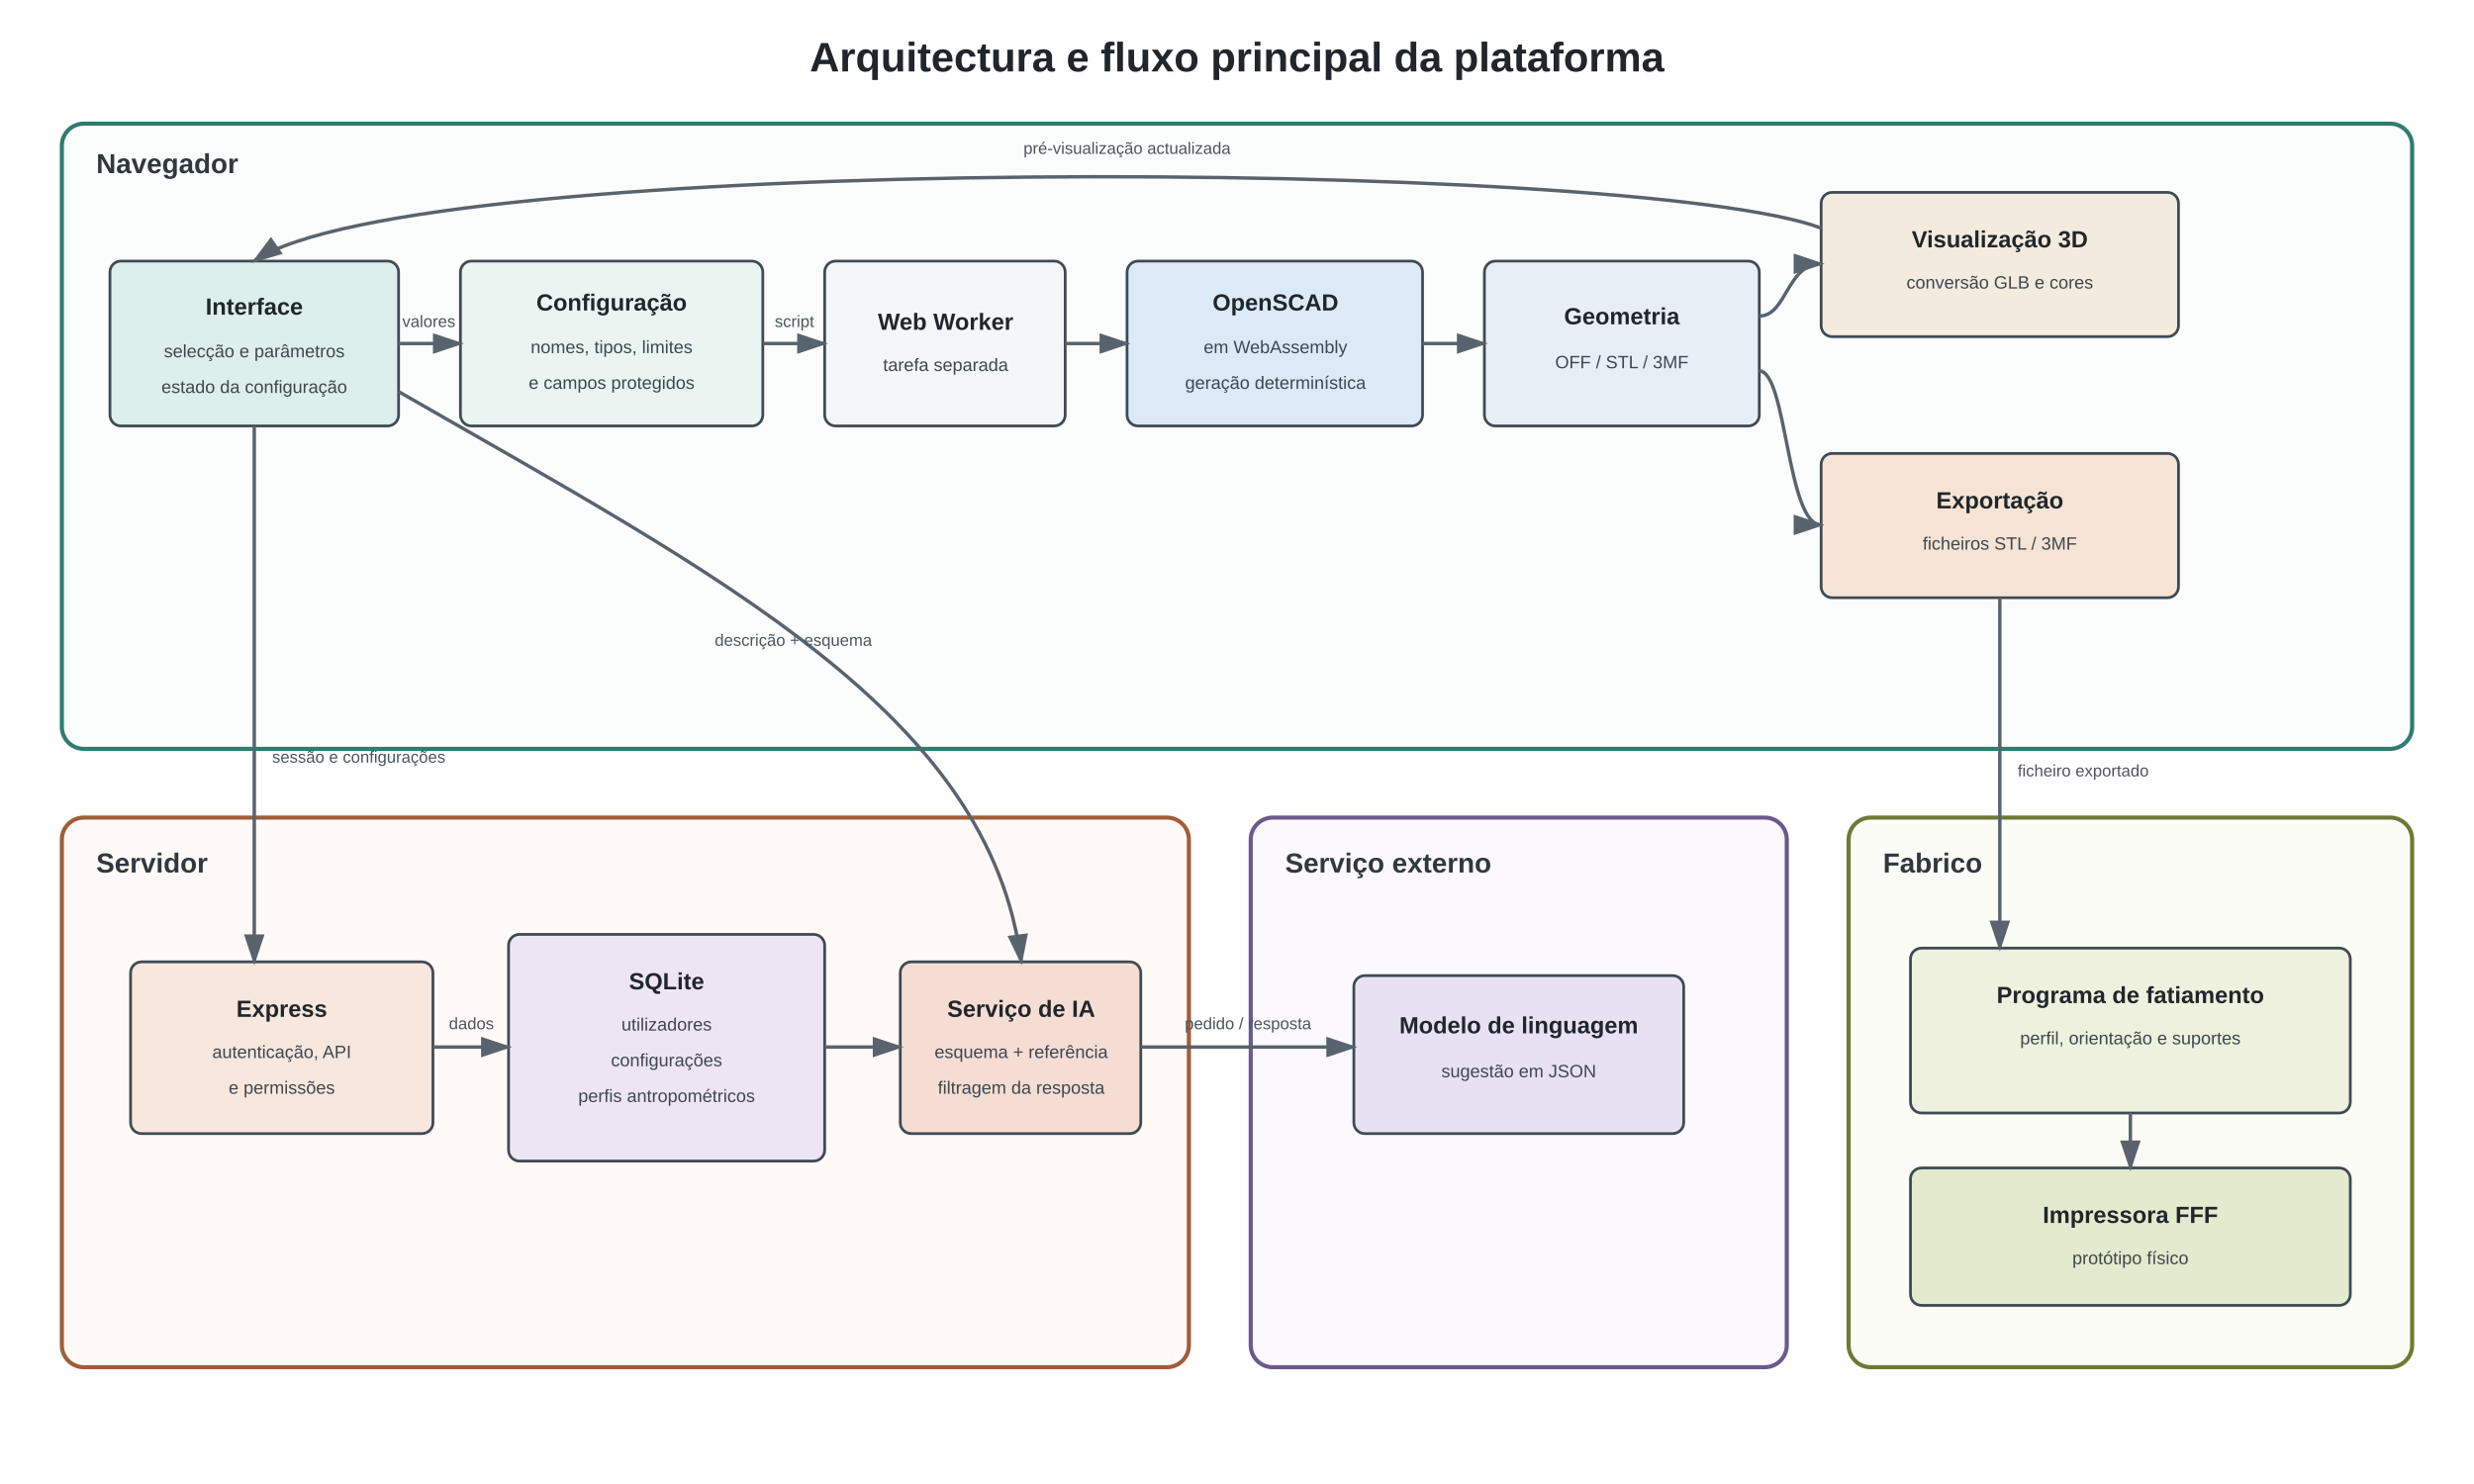
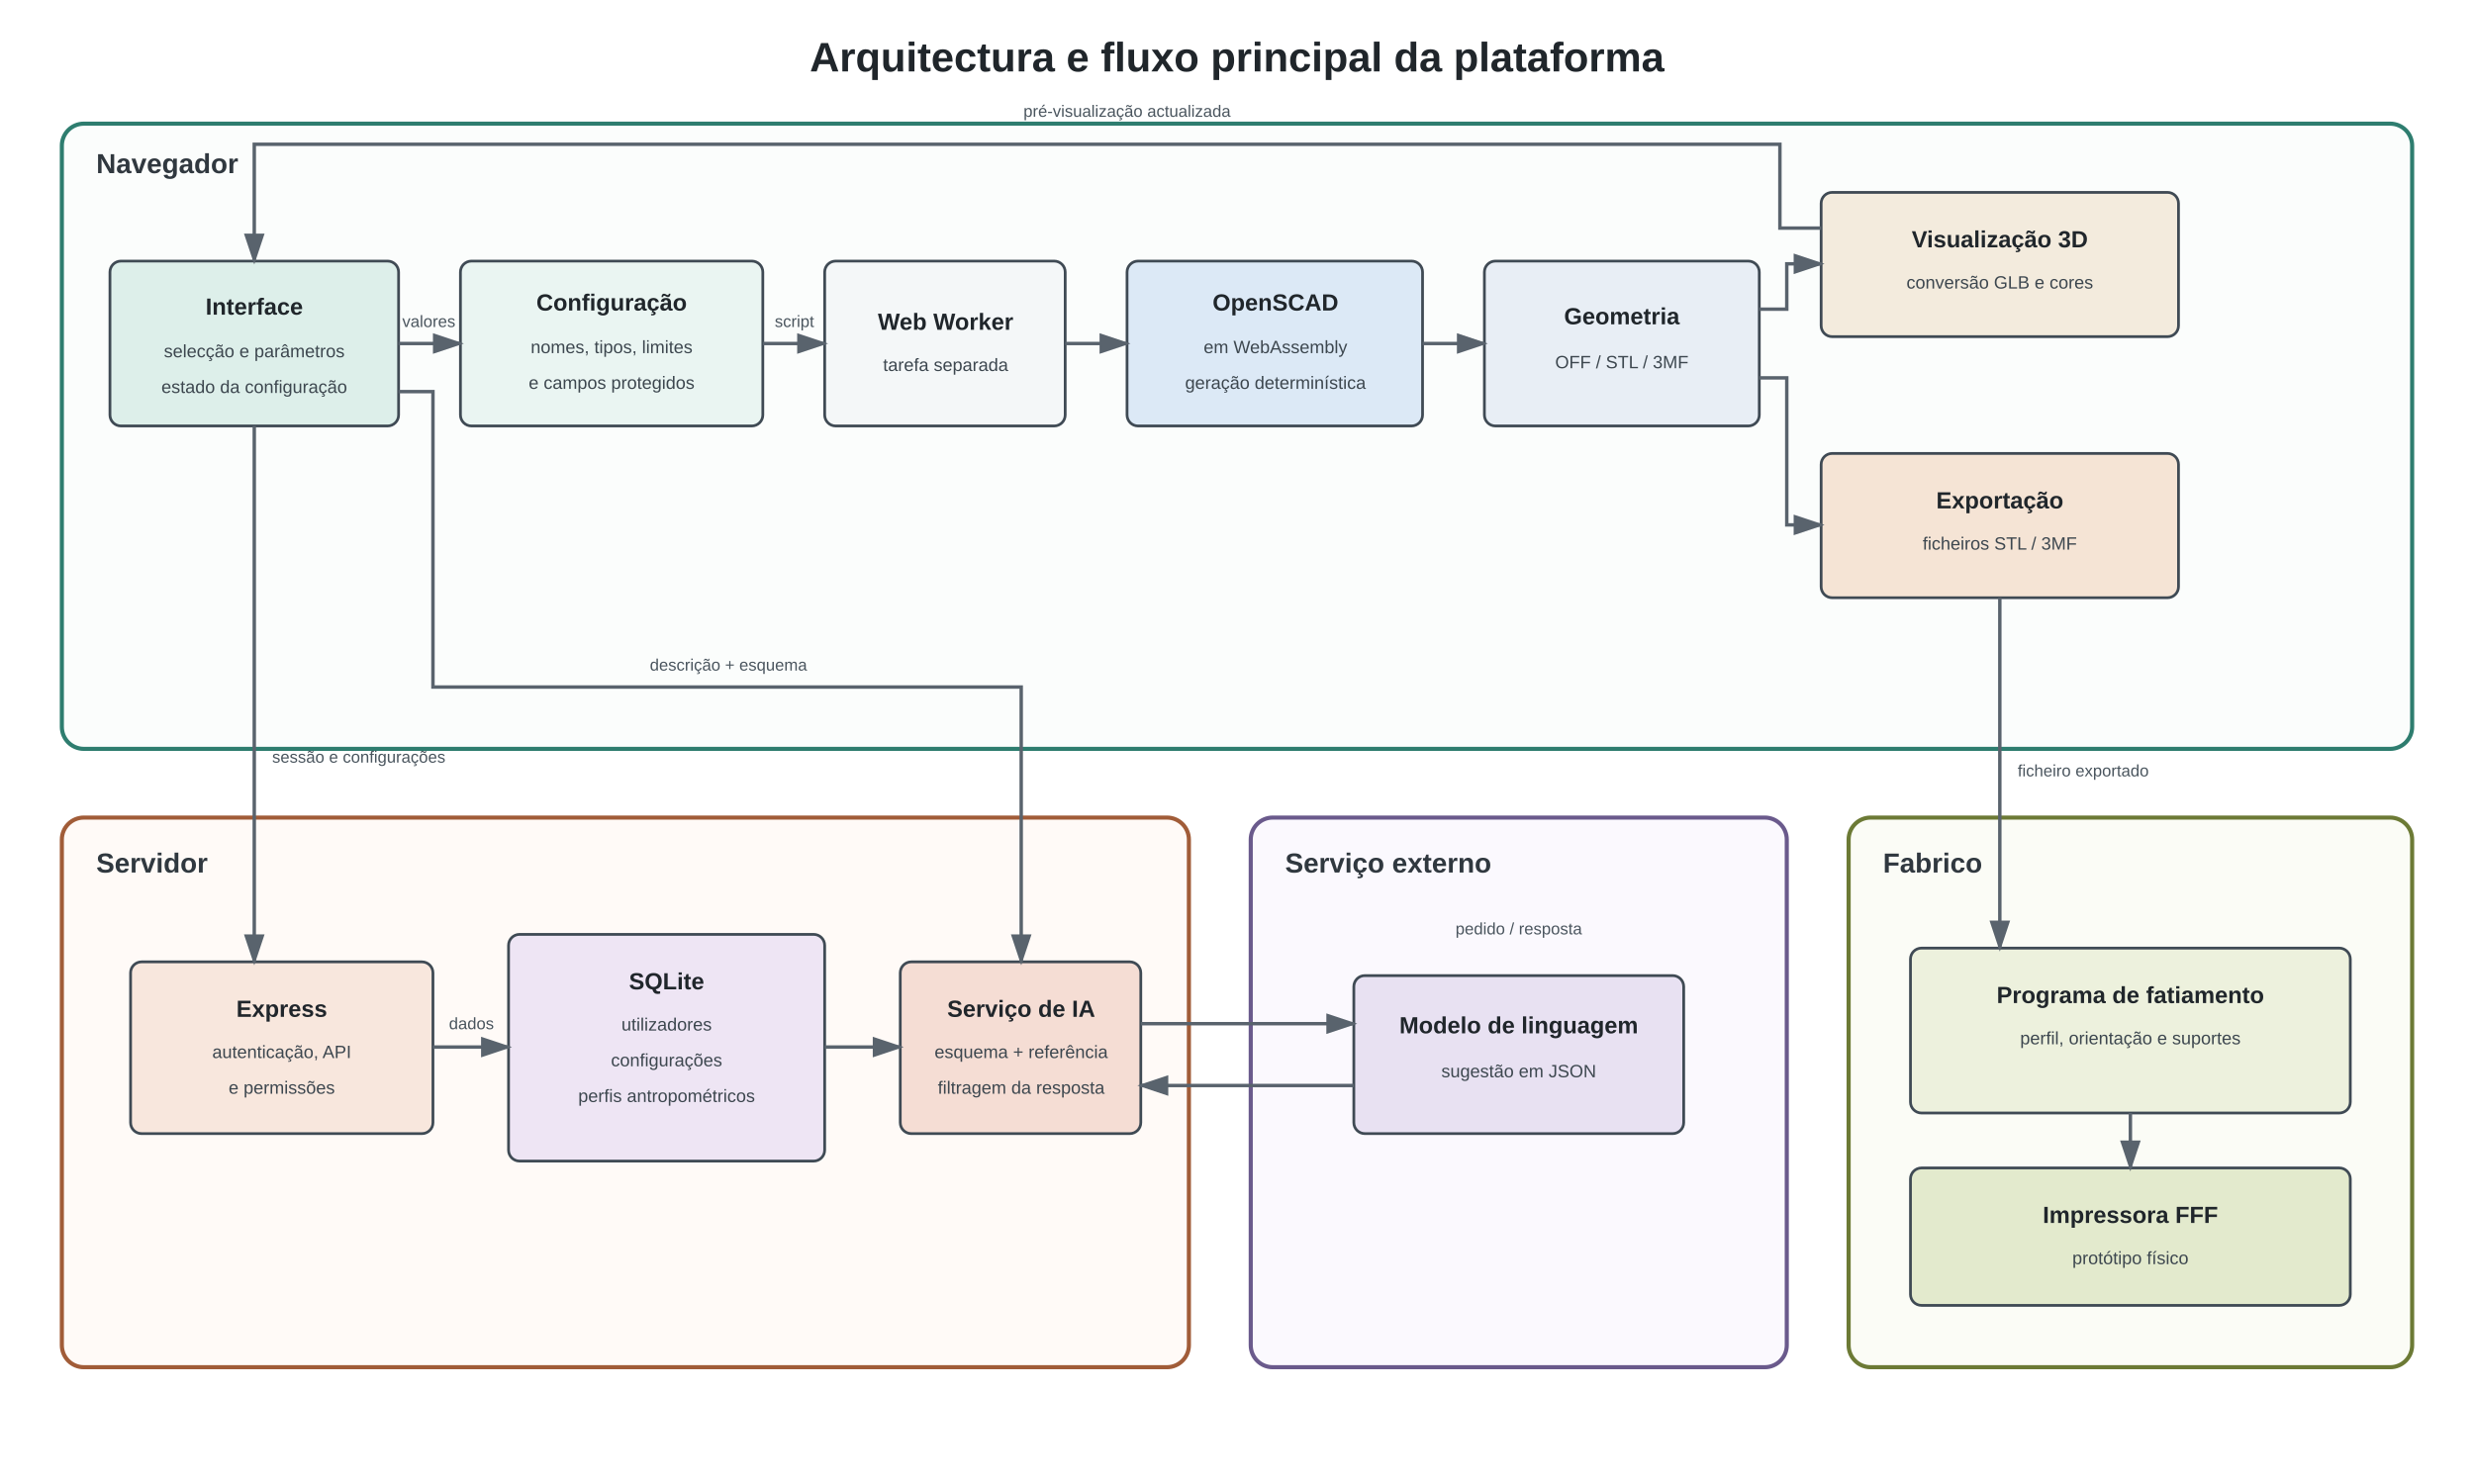
<svg xmlns="http://www.w3.org/2000/svg" width="1800" height="1080" viewBox="0 0 1800 1080">
  <defs>
    <marker id="arrow" markerWidth="10" markerHeight="10" refX="8" refY="3" orient="auto" markerUnits="strokeWidth">
      <path d="M0,0 L0,6 L9,3 z" fill="#59636d" />
    </marker>
    <style>
      .title { font-family: Arial, sans-serif; font-size: 30px; font-weight: 700; fill: #20262b; }
      .cluster-title { font-family: Arial, sans-serif; font-size: 20px; font-weight: 700; fill: #30383f; }
      .node-title { font-family: Arial, sans-serif; font-size: 17px; font-weight: 700; fill: #20262b; }
      .node-text { font-family: Arial, sans-serif; font-size: 13px; font-weight: 400; fill: #3d474f; }
      .edge-text { font-family: Arial, sans-serif; font-size: 12px; font-weight: 400; fill: #4a555e; }
      .box { stroke: #3f4a54; stroke-width: 2; rx: 8; }
      .edge { fill: none; stroke: #59636d; stroke-width: 2.5; marker-end: url(#arrow); }
    </style>
  </defs>
  <rect width="1800" height="1080" fill="#ffffff" />
  <text class="title" x="900" y="52" text-anchor="middle">Arquitectura e fluxo principal da plataforma</text>
  <rect x="45" y="90" width="1710" height="455" rx="16" fill="#fbfdfc" stroke="#2e7d6f" stroke-width="3" />
  <text class="cluster-title" x="70" y="126">Navegador</text>
  <rect class="box" x="80" y="190" width="210" height="120" fill="#ddefea" />
  <text class="node-title" x="185" y="229" text-anchor="middle">Interface</text>
  <text class="node-text" x="185" y="260" text-anchor="middle">selecção e parâmetros</text>
  <text class="node-text" x="185" y="286" text-anchor="middle">estado da configuração</text>
  <rect class="box" x="335" y="190" width="220" height="120" fill="#eaf5f2" />
  <text class="node-title" x="445" y="226" text-anchor="middle">Configuração</text>
  <text class="node-text" x="445" y="257" text-anchor="middle">nomes, tipos, limites</text>
  <text class="node-text" x="445" y="283" text-anchor="middle">e campos protegidos</text>
  <rect class="box" x="600" y="190" width="175" height="120" fill="#f4f7f8" />
  <text class="node-title" x="688" y="240" text-anchor="middle">Web Worker</text>
  <text class="node-text" x="688" y="270" text-anchor="middle">tarefa separada</text>
  <rect class="box" x="820" y="190" width="215" height="120" fill="#dce9f6" />
  <text class="node-title" x="928" y="226" text-anchor="middle">OpenSCAD</text>
  <text class="node-text" x="928" y="257" text-anchor="middle">em WebAssembly</text>
  <text class="node-text" x="928" y="283" text-anchor="middle">geração determinística</text>
  <rect class="box" x="1080" y="190" width="200" height="120" fill="#e8eef5" />
  <text class="node-title" x="1180" y="236" text-anchor="middle">Geometria</text>
  <text class="node-text" x="1180" y="268" text-anchor="middle">OFF / STL / 3MF</text>
  <rect class="box" x="1325" y="140" width="260" height="105" fill="#f3ebdd" />
  <text class="node-title" x="1455" y="180" text-anchor="middle">Visualização 3D</text>
  <text class="node-text" x="1455" y="210" text-anchor="middle">conversão GLB e cores</text>
  <rect class="box" x="1325" y="330" width="260" height="105" fill="#f5e4d5" />
  <text class="node-title" x="1455" y="370" text-anchor="middle">Exportação</text>
  <text class="node-text" x="1455" y="400" text-anchor="middle">ficheiros STL / 3MF</text>
  <path class="edge" d="M290 250 H335" />
  <text class="edge-text" x="312" y="238" text-anchor="middle">valores</text>
  <path class="edge" d="M555 250 H600" />
  <text class="edge-text" x="578" y="238" text-anchor="middle">script</text>
  <path class="edge" d="M775 250 H820" />
  <path class="edge" d="M1035 250 H1080" />
-   <path class="edge" d="M1280 230 C1300 230 1300 192 1325 192" />
-   <path class="edge" d="M1280 270 C1300 270 1300 382 1325 382" />
-   <path class="edge" d="M1325 166 C1190 115 300 110 185 190" />
-   <text class="edge-text" x="820" y="112" text-anchor="middle">pré-visualização actualizada</text>
+   <path class="edge" d="M1280 225 H1300 V192 H1325" />
+   <path class="edge" d="M1280 275 H1300 V382 H1325" />
+   <path class="edge" d="M1325 166 H1295 V105 H185 V190" />
+   <text class="edge-text" x="820" y="85" text-anchor="middle">pré-visualização actualizada</text>
  <rect x="45" y="595" width="820" height="400" rx="16" fill="#fffaf7" stroke="#a15c38" stroke-width="3" />
  <text class="cluster-title" x="70" y="635">Servidor</text>
  <rect class="box" x="95" y="700" width="220" height="125" fill="#f8e7dd" />
  <text class="node-title" x="205" y="740" text-anchor="middle">Express</text>
  <text class="node-text" x="205" y="770" text-anchor="middle">autenticação, API</text>
  <text class="node-text" x="205" y="796" text-anchor="middle">e permissões</text>
  <rect class="box" x="370" y="680" width="230" height="165" fill="#eee5f4" />
  <text class="node-title" x="485" y="720" text-anchor="middle">SQLite</text>
  <text class="node-text" x="485" y="750" text-anchor="middle">utilizadores</text>
  <text class="node-text" x="485" y="776" text-anchor="middle">configurações</text>
  <text class="node-text" x="485" y="802" text-anchor="middle">perfis antropométricos</text>
  <rect class="box" x="655" y="700" width="175" height="125" fill="#f5ddd4" />
  <text class="node-title" x="743" y="740" text-anchor="middle">Serviço de IA</text>
  <text class="node-text" x="743" y="770" text-anchor="middle">esquema + referência</text>
  <text class="node-text" x="743" y="796" text-anchor="middle">filtragem da resposta</text>
  <path class="edge" d="M315 762 H370" />
  <text class="edge-text" x="343" y="749" text-anchor="middle">dados</text>
  <path class="edge" d="M600 762 H655" />
  <rect x="910" y="595" width="390" height="400" rx="16" fill="#fbf9fe" stroke="#6a5a8c" stroke-width="3" />
  <text class="cluster-title" x="935" y="635">Serviço externo</text>
  <rect class="box" x="985" y="710" width="240" height="115" fill="#e8e1f2" />
  <text class="node-title" x="1105" y="752" text-anchor="middle">Modelo de linguagem</text>
  <text class="node-text" x="1105" y="784" text-anchor="middle">sugestão em JSON</text>
-   <path class="edge" d="M830 762 H985" />
-   <text class="edge-text" x="908" y="749" text-anchor="middle">pedido / resposta</text>
+   <path class="edge" d="M830 745 H985" />
+   <path class="edge" d="M985 790 H830" />
+   <text class="edge-text" x="1105" y="680" text-anchor="middle">pedido / resposta</text>
  <rect x="1345" y="595" width="410" height="400" rx="16" fill="#fbfcf6" stroke="#6c7a35" stroke-width="3" />
  <text class="cluster-title" x="1370" y="635">Fabrico</text>
  <rect class="box" x="1390" y="690" width="320" height="120" fill="#edf1dd" />
  <text class="node-title" x="1550" y="730" text-anchor="middle">Programa de fatiamento</text>
  <text class="node-text" x="1550" y="760" text-anchor="middle">perfil, orientação e suportes</text>
  <rect class="box" x="1390" y="850" width="320" height="100" fill="#e3eacd" />
  <text class="node-title" x="1550" y="890" text-anchor="middle">Impressora FFF</text>
  <text class="node-text" x="1550" y="920" text-anchor="middle">protótipo físico</text>
  <path class="edge" d="M1550 810 V850" />
  <path class="edge" d="M185 310 V700" />
  <text class="edge-text" x="198" y="555">sessão e configurações</text>
-   <path class="edge" d="M290 285 C525 420 720 520 743 700" />
-   <text class="edge-text" x="520" y="470">descrição + esquema</text>
+   <path class="edge" d="M290 285 H315 V500 H743 V700" />
+   <text class="edge-text" x="530" y="488" text-anchor="middle">descrição + esquema</text>
  <path class="edge" d="M1455 435 V690" />
  <text class="edge-text" x="1468" y="565">ficheiro exportado</text>
</svg>
